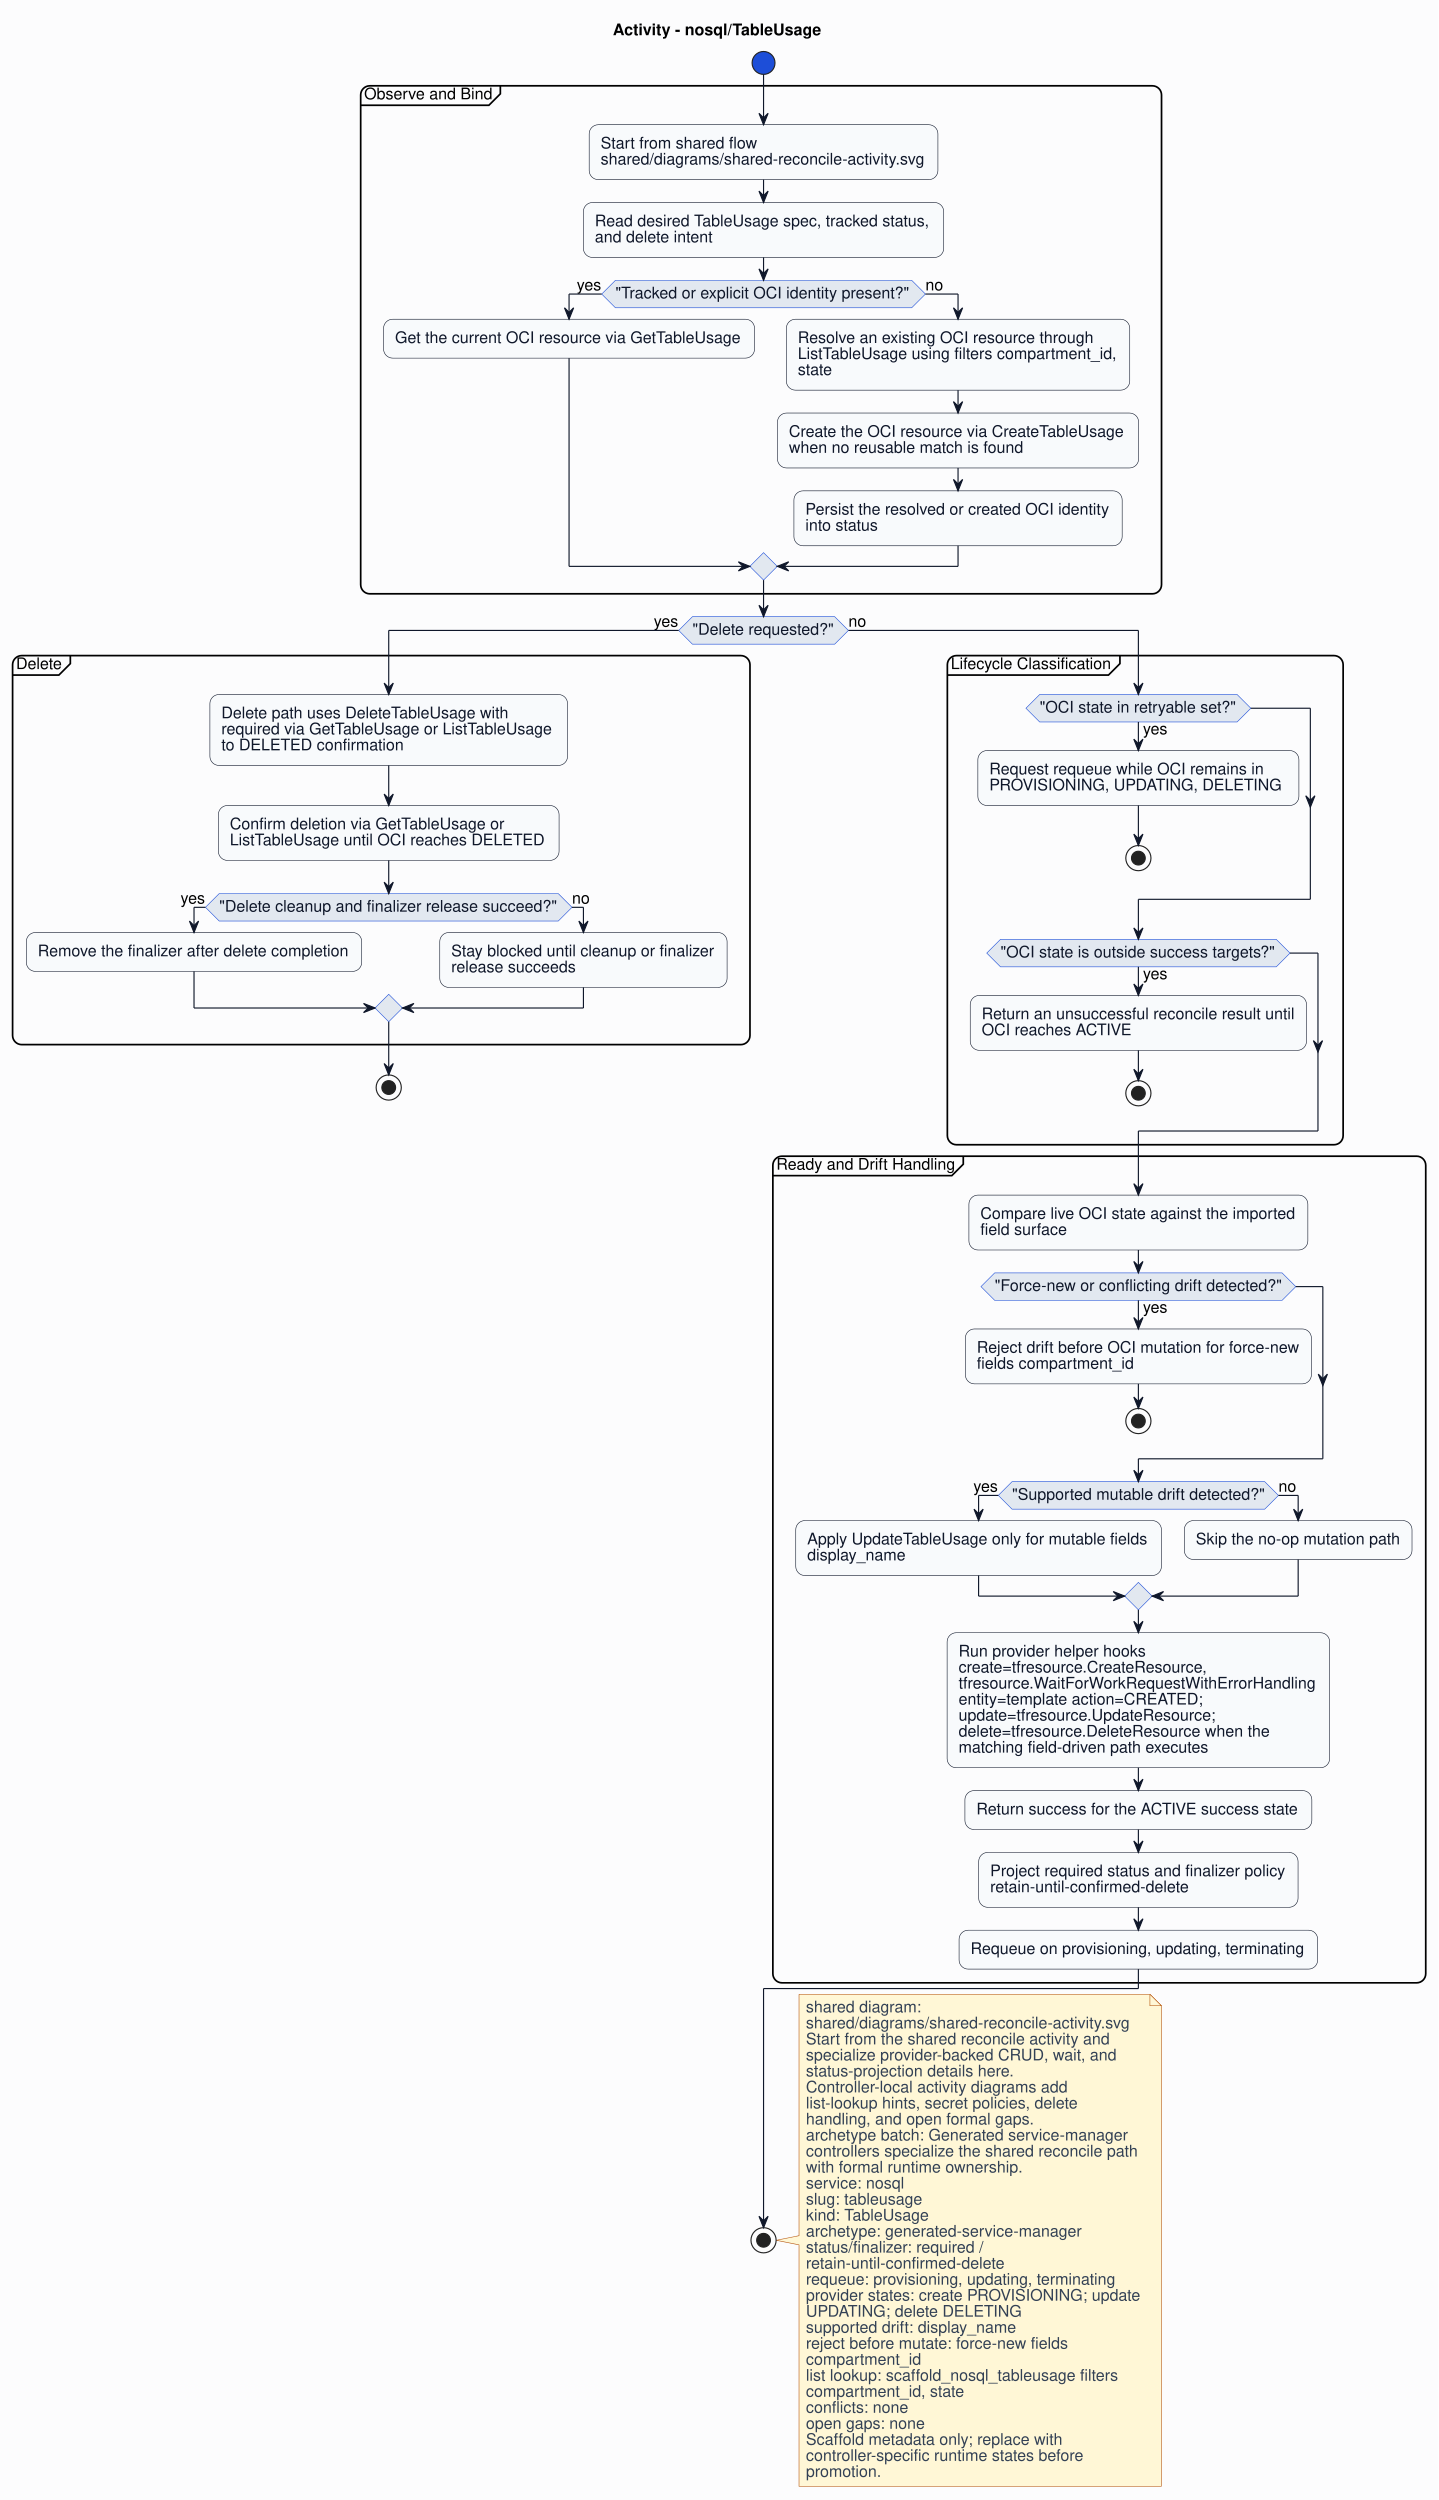
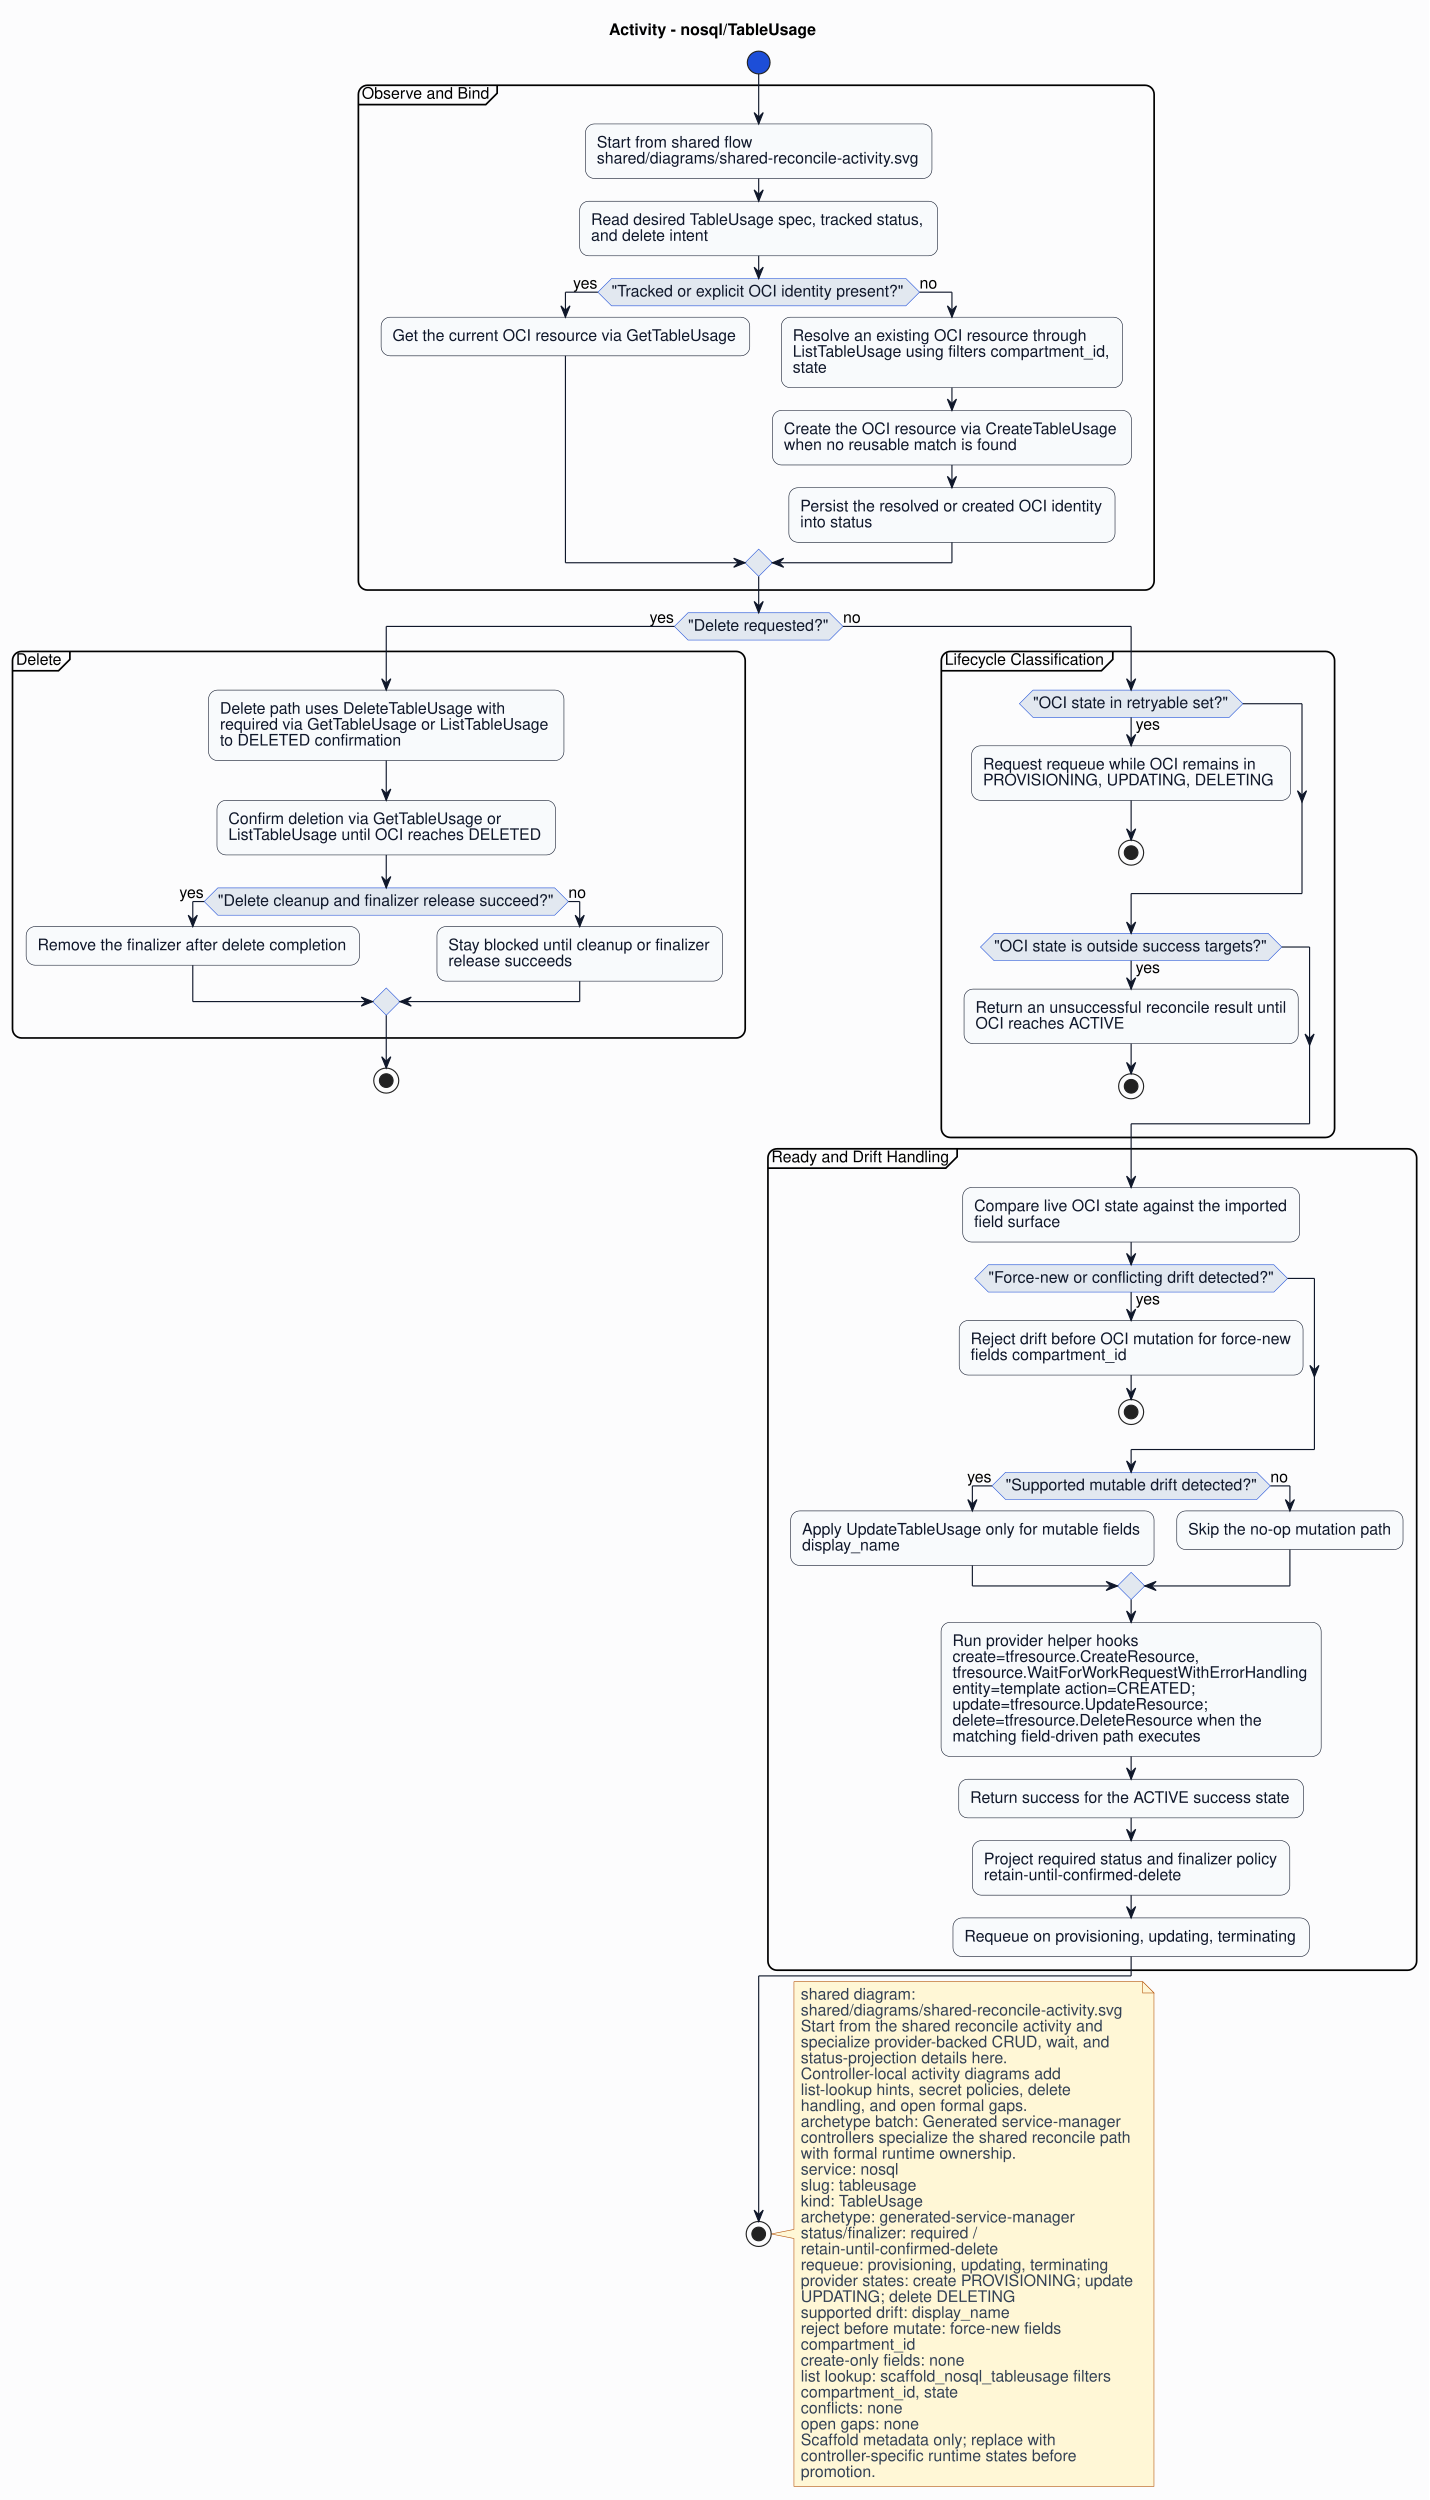
- <svg xmlns="http://www.w3.org/2000/svg" contentStyleType="text/css" data-diagram-type="ACTIVITY" height="2185px" preserveAspectRatio="none" style="width:1257px;height:2185px;background:#FCFCFD;" version="1.1" viewBox="0 0 1257 2185" width="1257px" zoomAndPan="magnify">
+ <svg xmlns="http://www.w3.org/2000/svg" contentStyleType="text/css" data-diagram-type="ACTIVITY" height="2199px" preserveAspectRatio="none" style="width:1257px;height:2199px;background:#FCFCFD;" version="1.1" viewBox="0 0 1257 2199" width="1257px" zoomAndPan="magnify">
  <defs />
  <g>
-     <rect fill="#FCFCFD" height="2185" style="stroke:none;stroke-width:1;" width="1257" x="0" y="0" />
+     <rect fill="#FCFCFD" height="2199" style="stroke:none;stroke-width:1;" width="1257" x="0" y="0" />
    <g class="title" data-source-line="10">
      <text fill="#000000" font-family="Helvetica" font-size="14" font-weight="bold" lengthAdjust="spacing" textLength="182.82" x="535.64" y="30.78">Activity - nosql/TableUsage</text>
    </g>
    <ellipse cx="667.343" cy="55" fill="#1D4ED8" rx="10" ry="10" style="stroke:#222222;stroke-width:1;" />
    <rect fill="none" height="444" rx="8" ry="8" style="stroke:#000000;stroke-width:1.5;" width="699.942" x="315.234" y="75" />
    <path d="M437.302,75 L437.302,82 L427.302,92 L315.234,92" fill="none" style="stroke:#000000;stroke-width:1.5;" />
    <text fill="#000000" font-family="Helvetica" font-size="14" lengthAdjust="spacing" textLength="112.068" x="318.234" y="86.78">Observe and Bind</text>
    <rect fill="#F8FAFC" height="48" rx="8" ry="8" style="stroke:#0F172A;stroke-width:0.5;" width="304.785" x="514.951" y="109" />
    <text fill="#0F172A" font-family="Helvetica" font-size="14" lengthAdjust="spacing" textLength="136.938" x="524.951" y="129.78">Start from shared flow</text>
    <text fill="#0F172A" font-family="Helvetica" font-size="14" lengthAdjust="spacing" textLength="284.785" x="524.951" y="143.78">shared/diagrams/shared-reconcile-activity.svg</text>
    <rect fill="#F8FAFC" height="48" rx="8" ry="8" style="stroke:#0F172A;stroke-width:0.5;" width="314.937" x="509.875" y="177" />
    <text fill="#0F172A" font-family="Helvetica" font-size="14" lengthAdjust="spacing" textLength="294.937" x="519.875" y="197.78">Read desired TableUsage spec, tracked status,</text>
    <text fill="#0F172A" font-family="Helvetica" font-size="14" lengthAdjust="spacing" textLength="103.53" x="519.875" y="211.78">and delete intent</text>
    <polygon fill="#E2E8F0" points="537.877,245,796.809,245,808.809,257,796.809,269,537.877,269,525.877,257,537.877,245" style="stroke:#1D4ED8;stroke-width:0.5;" />
    <text fill="#0F172A" font-family="Helvetica" font-size="14" lengthAdjust="spacing" textLength="258.932" x="537.877" y="260.78">"Tracked or explicit OCI identity present?"</text>
    <text fill="#000000" font-family="Helvetica" font-size="14" lengthAdjust="spacing" textLength="21.786" x="504.091" y="253.78">yes</text>
    <text fill="#000000" font-family="Helvetica" font-size="14" lengthAdjust="spacing" textLength="15.572" x="808.809" y="253.78">no</text>
    <rect fill="#F8FAFC" height="34" rx="8" ry="8" style="stroke:#0F172A;stroke-width:0.5;" width="324.247" x="335.234" y="279" />
    <text fill="#0F172A" font-family="Helvetica" font-size="14" lengthAdjust="spacing" textLength="304.247" x="345.234" y="299.78">Get the current OCI resource via GetTableUsage</text>
    <rect fill="#F8FAFC" height="62" rx="8" ry="8" style="stroke:#0F172A;stroke-width:0.5;" width="300.13" x="687.264" y="279" />
    <text fill="#0F172A" font-family="Helvetica" font-size="14" lengthAdjust="spacing" textLength="259.909" x="697.264" y="299.78">Resolve an existing OCI resource through</text>
    <text fill="#0F172A" font-family="Helvetica" font-size="14" lengthAdjust="spacing" textLength="280.13" x="697.264" y="313.78">ListTableUsage using filters compartment_id,</text>
    <text fill="#0F172A" font-family="Helvetica" font-size="14" lengthAdjust="spacing" textLength="30.352" x="697.264" y="327.78">state</text>
    <rect fill="#F8FAFC" height="48" rx="8" ry="8" style="stroke:#0F172A;stroke-width:0.5;" width="315.695" x="679.481" y="361" />
    <text fill="#0F172A" font-family="Helvetica" font-size="14" lengthAdjust="spacing" textLength="295.695" x="689.481" y="381.78">Create the OCI resource via CreateTableUsage</text>
    <text fill="#0F172A" font-family="Helvetica" font-size="14" lengthAdjust="spacing" textLength="205.461" x="689.481" y="395.78">when no reusable match is found</text>
    <rect fill="#F8FAFC" height="48" rx="8" ry="8" style="stroke:#0F172A;stroke-width:0.5;" width="286.896" x="693.881" y="429" />
    <text fill="#0F172A" font-family="Helvetica" font-size="14" lengthAdjust="spacing" textLength="266.896" x="703.881" y="449.78">Persist the resolved or created OCI identity</text>
    <text fill="#0F172A" font-family="Helvetica" font-size="14" lengthAdjust="spacing" textLength="63.813" x="703.881" y="463.78">into status</text>
    <polygon fill="#E2E8F0" points="667.343,483,679.343,495,667.343,507,655.343,495,667.343,483" style="stroke:#1D4ED8;stroke-width:0.5;" />
    <polygon fill="#E2E8F0" points="605.167,539,729.519,539,741.519,551,729.519,563,605.167,563,593.167,551,605.167,539" style="stroke:#1D4ED8;stroke-width:0.5;" />
    <text fill="#0F172A" font-family="Helvetica" font-size="14" lengthAdjust="spacing" textLength="124.353" x="605.167" y="554.78">"Delete requested?"</text>
    <text fill="#000000" font-family="Helvetica" font-size="14" lengthAdjust="spacing" textLength="21.786" x="571.381" y="547.78">yes</text>
    <text fill="#000000" font-family="Helvetica" font-size="14" lengthAdjust="spacing" textLength="15.572" x="741.519" y="547.78">no</text>
    <rect fill="none" height="340" rx="8" ry="8" style="stroke:#000000;stroke-width:1.5;" width="644.481" x="11" y="573" />
    <path d="M61.469,573 L61.469,580 L51.469,590 L11,590" fill="none" style="stroke:#000000;stroke-width:1.5;" />
    <text fill="#000000" font-family="Helvetica" font-size="14" lengthAdjust="spacing" textLength="40.469" x="14" y="584.78">Delete</text>
    <rect fill="#F8FAFC" height="62" rx="8" ry="8" style="stroke:#0F172A;stroke-width:0.5;" width="312.599" x="183.445" y="607" />
    <text fill="#0F172A" font-family="Helvetica" font-size="14" lengthAdjust="spacing" textLength="253.702" x="193.445" y="627.78">Delete path uses DeleteTableUsage with</text>
    <text fill="#0F172A" font-family="Helvetica" font-size="14" lengthAdjust="spacing" textLength="292.599" x="193.445" y="641.78">required via GetTableUsage or ListTableUsage</text>
    <text fill="#0F172A" font-family="Helvetica" font-size="14" lengthAdjust="spacing" textLength="160.282" x="193.445" y="655.78">to DELETED confirmation</text>
    <rect fill="#F8FAFC" height="48" rx="8" ry="8" style="stroke:#0F172A;stroke-width:0.5;" width="297.785" x="190.852" y="704" />
    <text fill="#0F172A" font-family="Helvetica" font-size="14" lengthAdjust="spacing" textLength="242.006" x="200.852" y="724.78">Confirm deletion via GetTableUsage or</text>
    <text fill="#0F172A" font-family="Helvetica" font-size="14" lengthAdjust="spacing" textLength="277.785" x="200.852" y="738.78">ListTableUsage until OCI reaches DELETED</text>
    <polygon fill="#E2E8F0" points="191.572,781,487.916,781,499.916,793,487.916,805,191.572,805,179.572,793,191.572,781" style="stroke:#1D4ED8;stroke-width:0.5;" />
    <text fill="#0F172A" font-family="Helvetica" font-size="14" lengthAdjust="spacing" textLength="296.345" x="191.572" y="796.78">"Delete cleanup and finalizer release succeed?"</text>
    <text fill="#000000" font-family="Helvetica" font-size="14" lengthAdjust="spacing" textLength="21.786" x="157.786" y="789.78">yes</text>
    <text fill="#000000" font-family="Helvetica" font-size="14" lengthAdjust="spacing" textLength="15.572" x="499.916" y="789.78">no</text>
    <rect fill="#F8FAFC" height="34" rx="8" ry="8" style="stroke:#0F172A;stroke-width:0.5;" width="293.144" x="23" y="815" />
    <text fill="#0F172A" font-family="Helvetica" font-size="14" lengthAdjust="spacing" textLength="273.144" x="33" y="835.78">Remove the finalizer after delete completion</text>
    <rect fill="#F8FAFC" height="48" rx="8" ry="8" style="stroke:#0F172A;stroke-width:0.5;" width="251.13" x="384.352" y="815" />
    <text fill="#0F172A" font-family="Helvetica" font-size="14" lengthAdjust="spacing" textLength="231.13" x="394.352" y="835.78">Stay blocked until cleanup or finalizer</text>
    <text fill="#0F172A" font-family="Helvetica" font-size="14" lengthAdjust="spacing" textLength="108.951" x="394.352" y="849.78">release succeeds</text>
    <polygon fill="#E2E8F0" points="339.744,869,351.744,881,339.744,893,327.744,881,339.744,869" style="stroke:#1D4ED8;stroke-width:0.5;" />
    <ellipse cx="339.744" cy="950.5" fill="none" rx="11" ry="11" style="stroke:#222222;stroke-width:1;" />
    <ellipse cx="339.744" cy="950.5" fill="#222222" rx="6" ry="6" style="stroke:#222222;stroke-width:1;" />
    <rect fill="none" height="427.5" rx="8" ry="8" style="stroke:#000000;stroke-width:1.5;" width="345.916" x="827.984" y="573" />
    <path d="M978.818,573 L978.818,580 L968.818,590 L827.984,590" fill="none" style="stroke:#000000;stroke-width:1.5;" />
    <text fill="#000000" font-family="Helvetica" font-size="14" lengthAdjust="spacing" textLength="140.834" x="830.984" y="584.78">Lifecycle Classification</text>
    <rect fill="#F8FAFC" height="48" rx="8" ry="8" style="stroke:#0F172A;stroke-width:0.5;" width="280.593" x="854.646" y="656" />
    <text fill="#0F172A" font-family="Helvetica" font-size="14" lengthAdjust="spacing" textLength="240.454" x="864.646" y="676.78">Request requeue while OCI remains in</text>
    <text fill="#0F172A" font-family="Helvetica" font-size="14" lengthAdjust="spacing" textLength="260.593" x="864.646" y="690.78">PROVISIONING, UPDATING, DELETING</text>
    <ellipse cx="994.942" cy="750" fill="none" rx="11" ry="11" style="stroke:#222222;stroke-width:1;" />
    <ellipse cx="994.942" cy="750" fill="#222222" rx="6" ry="6" style="stroke:#222222;stroke-width:1;" />
    <polygon fill="#E2E8F0" points="908.659,607,1081.225,607,1093.225,619,1081.225,631,908.659,631,896.659,619,908.659,607" style="stroke:#1D4ED8;stroke-width:0.5;" />
    <text fill="#000000" font-family="Helvetica" font-size="14" lengthAdjust="spacing" textLength="21.786" x="998.942" y="641.78">yes</text>
    <text fill="#0F172A" font-family="Helvetica" font-size="14" lengthAdjust="spacing" textLength="172.566" x="908.659" y="622.78">"OCI state in retryable set?"</text>
    <rect fill="#F8FAFC" height="48" rx="8" ry="8" style="stroke:#0F172A;stroke-width:0.5;" width="293.916" x="847.984" y="870" />
    <text fill="#0F172A" font-family="Helvetica" font-size="14" lengthAdjust="spacing" textLength="273.916" x="857.984" y="890.78">Return an unsuccessful reconcile result until</text>
    <text fill="#0F172A" font-family="Helvetica" font-size="14" lengthAdjust="spacing" textLength="133.041" x="857.984" y="904.78">OCI reaches ACTIVE</text>
    <ellipse cx="994.942" cy="955.5" fill="none" rx="11" ry="11" style="stroke:#222222;stroke-width:1;" />
    <ellipse cx="994.942" cy="955.5" fill="#222222" rx="6" ry="6" style="stroke:#222222;stroke-width:1;" />
    <polygon fill="#E2E8F0" points="874.421,821,1115.463,821,1127.463,833,1115.463,845,874.421,845,862.421,833,874.421,821" style="stroke:#1D4ED8;stroke-width:0.5;" />
    <text fill="#000000" font-family="Helvetica" font-size="14" lengthAdjust="spacing" textLength="21.786" x="998.942" y="855.78">yes</text>
    <text fill="#0F172A" font-family="Helvetica" font-size="14" lengthAdjust="spacing" textLength="241.042" x="874.421" y="836.78">"OCI state is outside success targets?"</text>
    <rect fill="none" height="722.5" rx="8" ry="8" style="stroke:#000000;stroke-width:1.5;" width="570.618" x="675.481" y="1010.5" />
    <path d="M841.901,1010.5 L841.901,1017.5 L831.901,1027.5 L675.481,1027.5" fill="none" style="stroke:#000000;stroke-width:1.5;" />
    <text fill="#000000" font-family="Helvetica" font-size="14" lengthAdjust="spacing" textLength="156.42" x="678.481" y="1022.28">Ready and Drift Handling</text>
    <rect fill="#F8FAFC" height="48" rx="8" ry="8" style="stroke:#0F172A;stroke-width:0.5;" width="296.24" x="846.822" y="1044.5" />
    <text fill="#0F172A" font-family="Helvetica" font-size="14" lengthAdjust="spacing" textLength="276.24" x="856.822" y="1065.28">Compare live OCI state against the imported</text>
    <text fill="#0F172A" font-family="Helvetica" font-size="14" lengthAdjust="spacing" textLength="75.482" x="856.822" y="1079.28">field surface</text>
    <rect fill="#F8FAFC" height="48" rx="8" ry="8" style="stroke:#0F172A;stroke-width:0.5;" width="302.447" x="843.718" y="1161.5" />
    <text fill="#0F172A" font-family="Helvetica" font-size="14" lengthAdjust="spacing" textLength="282.447" x="853.718" y="1182.28">Reject drift before OCI mutation for force-new</text>
    <text fill="#0F172A" font-family="Helvetica" font-size="14" lengthAdjust="spacing" textLength="136.951" x="853.718" y="1196.28">fields compartment_id</text>
    <ellipse cx="994.942" cy="1242" fill="none" rx="11" ry="11" style="stroke:#222222;stroke-width:1;" />
    <ellipse cx="994.942" cy="1242" fill="#222222" rx="6" ry="6" style="stroke:#222222;stroke-width:1;" />
    <polygon fill="#E2E8F0" points="869.359,1112.5,1120.525,1112.5,1132.525,1124.5,1120.525,1136.5,869.359,1136.5,857.359,1124.5,869.359,1112.5" style="stroke:#1D4ED8;stroke-width:0.5;" />
    <text fill="#000000" font-family="Helvetica" font-size="14" lengthAdjust="spacing" textLength="21.786" x="998.942" y="1147.28">yes</text>
    <text fill="#0F172A" font-family="Helvetica" font-size="14" lengthAdjust="spacing" textLength="251.166" x="869.359" y="1128.28">"Force-new or conflicting drift detected?"</text>
    <polygon fill="#E2E8F0" points="884.514,1295,1105.37,1295,1117.37,1307,1105.37,1319,884.514,1319,872.514,1307,884.514,1295" style="stroke:#1D4ED8;stroke-width:0.5;" />
    <text fill="#0F172A" font-family="Helvetica" font-size="14" lengthAdjust="spacing" textLength="220.856" x="884.514" y="1310.78">"Supported mutable drift detected?"</text>
    <text fill="#000000" font-family="Helvetica" font-size="14" lengthAdjust="spacing" textLength="21.786" x="850.728" y="1303.78">yes</text>
    <text fill="#000000" font-family="Helvetica" font-size="14" lengthAdjust="spacing" textLength="15.572" x="1117.37" y="1303.78">no</text>
    <rect fill="#F8FAFC" height="48" rx="8" ry="8" style="stroke:#0F172A;stroke-width:0.5;" width="319.612" x="695.481" y="1329" />
    <text fill="#0F172A" font-family="Helvetica" font-size="14" lengthAdjust="spacing" textLength="299.612" x="705.481" y="1349.78">Apply UpdateTableUsage only for mutable fields</text>
    <text fill="#0F172A" font-family="Helvetica" font-size="14" lengthAdjust="spacing" textLength="86.386" x="705.481" y="1363.78">display_name</text>
    <rect fill="#F8FAFC" height="34" rx="8" ry="8" style="stroke:#0F172A;stroke-width:0.5;" width="199.006" x="1035.094" y="1329" />
    <text fill="#0F172A" font-family="Helvetica" font-size="14" lengthAdjust="spacing" textLength="179.006" x="1045.094" y="1349.78">Skip the no-op mutation path</text>
    <polygon fill="#E2E8F0" points="994.942,1383,1006.942,1395,994.942,1407,982.942,1395,994.942,1383" style="stroke:#1D4ED8;stroke-width:0.5;" />
    <rect fill="#F8FAFC" height="118" rx="8" ry="8" style="stroke:#0F172A;stroke-width:0.5;" width="334.316" x="827.784" y="1427" />
    <text fill="#0F172A" font-family="Helvetica" font-size="14" lengthAdjust="spacing" textLength="164.206" x="837.784" y="1447.78">Run provider helper hooks</text>
    <text fill="#0F172A" font-family="Helvetica" font-size="14" lengthAdjust="spacing" textLength="219.051" x="837.784" y="1461.78">create=tfresource.CreateResource,</text>
    <text fill="#0F172A" font-family="Helvetica" font-size="14" lengthAdjust="spacing" textLength="314.316" x="837.784" y="1475.78">tfresource.WaitForWorkRequestWithErrorHandling</text>
    <text fill="#0F172A" font-family="Helvetica" font-size="14" lengthAdjust="spacing" textLength="215.544" x="837.784" y="1489.78">entity=template action=CREATED;</text>
    <text fill="#0F172A" font-family="Helvetica" font-size="14" lengthAdjust="spacing" textLength="226.085" x="837.784" y="1503.78">update=tfresource.UpdateResource;</text>
    <text fill="#0F172A" font-family="Helvetica" font-size="14" lengthAdjust="spacing" textLength="273.554" x="837.784" y="1517.78">delete=tfresource.DeleteResource when the</text>
    <text fill="#0F172A" font-family="Helvetica" font-size="14" lengthAdjust="spacing" textLength="220.233" x="837.784" y="1531.78">matching field-driven path executes</text>
    <rect fill="#F8FAFC" height="34" rx="8" ry="8" style="stroke:#0F172A;stroke-width:0.5;" width="303.22" x="843.332" y="1565" />
    <text fill="#0F172A" font-family="Helvetica" font-size="14" lengthAdjust="spacing" textLength="283.22" x="853.332" y="1585.78">Return success for the ACTIVE success state</text>
    <rect fill="#F8FAFC" height="48" rx="8" ry="8" style="stroke:#0F172A;stroke-width:0.5;" width="279.13" x="855.377" y="1619" />
    <text fill="#0F172A" font-family="Helvetica" font-size="14" lengthAdjust="spacing" textLength="259.13" x="865.377" y="1639.78">Project required status and finalizer policy</text>
    <text fill="#0F172A" font-family="Helvetica" font-size="14" lengthAdjust="spacing" textLength="174.303" x="865.377" y="1653.78">retain-until-confirmed-delete</text>
    <rect fill="#F8FAFC" height="34" rx="8" ry="8" style="stroke:#0F172A;stroke-width:0.5;" width="313.419" x="838.233" y="1687" />
    <text fill="#0F172A" font-family="Helvetica" font-size="14" lengthAdjust="spacing" textLength="293.419" x="848.233" y="1707.78">Requeue on provisioning, updating, terminating</text>
-     <path d="M698.343,1743 L698.343,1954 L678.343,1958 L698.343,1962 L698.343,2173 A0,0 0 0 0 698.343,2173 L1015.025,2173 A0,0 0 0 0 1015.025,2173 L1015.025,1753 L1005.025,1743 L698.343,1743 A0,0 0 0 0 698.343,1743" fill="#FFF7D6" style="stroke:#B45309;stroke-width:0.5;" />
+     <path d="M698.343,1743 L698.343,1961 L678.343,1965 L698.343,1969 L698.343,2187 A0,0 0 0 0 698.343,2187 L1015.025,2187 A0,0 0 0 0 1015.025,2187 L1015.025,1753 L1005.025,1743 L698.343,1743 A0,0 0 0 0 698.343,1743" fill="#FFF7D6" style="stroke:#B45309;stroke-width:0.5;" />
    <path d="M1005.025,1743 L1005.025,1753 L1015.025,1753 L1005.025,1743" fill="#FFF7D6" style="stroke:#B45309;stroke-width:0.5;" />
    <text fill="#334155" font-family="Helvetica" font-size="14" lengthAdjust="spacing" textLength="101.165" x="704.343" y="1758.78">shared diagram:</text>
    <text fill="#334155" font-family="Helvetica" font-size="14" lengthAdjust="spacing" textLength="284.785" x="704.343" y="1772.78">shared/diagrams/shared-reconcile-activity.svg</text>
    <text fill="#334155" font-family="Helvetica" font-size="14" lengthAdjust="spacing" textLength="265.344" x="704.343" y="1786.78">Start from the shared reconcile activity and</text>
    <text fill="#334155" font-family="Helvetica" font-size="14" lengthAdjust="spacing" textLength="273.896" x="704.343" y="1800.78">specialize provider-backed CRUD, wait, and</text>
    <text fill="#334155" font-family="Helvetica" font-size="14" lengthAdjust="spacing" textLength="182.875" x="704.343" y="1814.78">status-projection details here.</text>
    <text fill="#334155" font-family="Helvetica" font-size="14" lengthAdjust="spacing" textLength="229.537" x="704.343" y="1828.78">Controller-local activity diagrams add</text>
    <text fill="#334155" font-family="Helvetica" font-size="14" lengthAdjust="spacing" textLength="238.895" x="704.343" y="1842.78">list-lookup hints, secret policies, delete</text>
    <text fill="#334155" font-family="Helvetica" font-size="14" lengthAdjust="spacing" textLength="200.033" x="704.343" y="1856.78">handling, and open formal gaps.</text>
    <text fill="#334155" font-family="Helvetica" font-size="14" lengthAdjust="spacing" textLength="281.709" x="704.343" y="1870.78">archetype batch: Generated service-manager</text>
    <text fill="#334155" font-family="Helvetica" font-size="14" lengthAdjust="spacing" textLength="291.047" x="704.343" y="1884.78">controllers specialize the shared reconcile path</text>
    <text fill="#334155" font-family="Helvetica" font-size="14" lengthAdjust="spacing" textLength="189.848" x="704.343" y="1898.78">with formal runtime ownership.</text>
    <text fill="#334155" font-family="Helvetica" font-size="14" lengthAdjust="spacing" textLength="85.593" x="704.343" y="1912.78">service: nosql</text>
    <text fill="#334155" font-family="Helvetica" font-size="14" lengthAdjust="spacing" textLength="101.965" x="704.343" y="1926.78">slug: tableusage</text>
    <text fill="#334155" font-family="Helvetica" font-size="14" lengthAdjust="spacing" textLength="108.951" x="704.343" y="1940.78">kind: TableUsage</text>
    <text fill="#334155" font-family="Helvetica" font-size="14" lengthAdjust="spacing" textLength="241.24" x="704.343" y="1954.78">archetype: generated-service-manager</text>
    <text fill="#334155" font-family="Helvetica" font-size="14" lengthAdjust="spacing" textLength="156.406" x="704.343" y="1968.78">status/finalizer: required /</text>
    <text fill="#334155" font-family="Helvetica" font-size="14" lengthAdjust="spacing" textLength="174.303" x="704.343" y="1982.78">retain-until-confirmed-delete</text>
    <text fill="#334155" font-family="Helvetica" font-size="14" lengthAdjust="spacing" textLength="272.398" x="704.343" y="1996.78">requeue: provisioning, updating, terminating</text>
    <text fill="#334155" font-family="Helvetica" font-size="14" lengthAdjust="spacing" textLength="295.682" x="704.343" y="2010.78">provider states: create PROVISIONING; update</text>
    <text fill="#334155" font-family="Helvetica" font-size="14" lengthAdjust="spacing" textLength="192.165" x="704.343" y="2024.78">UPDATING; delete DELETING</text>
    <text fill="#334155" font-family="Helvetica" font-size="14" lengthAdjust="spacing" textLength="183.661" x="704.343" y="2038.78">supported drift: display_name</text>
    <text fill="#334155" font-family="Helvetica" font-size="14" lengthAdjust="spacing" textLength="230.33" x="704.343" y="2052.78">reject before mutate: force-new fields</text>
    <text fill="#334155" font-family="Helvetica" font-size="14" lengthAdjust="spacing" textLength="100.379" x="704.343" y="2066.78">compartment_id</text>
-     <text fill="#334155" font-family="Helvetica" font-size="14" lengthAdjust="spacing" textLength="273.164" x="704.343" y="2080.78">list lookup: scaffold_nosql_tableusage filters</text>
-     <text fill="#334155" font-family="Helvetica" font-size="14" lengthAdjust="spacing" textLength="138.51" x="704.343" y="2094.78">compartment_id, state</text>
-     <text fill="#334155" font-family="Helvetica" font-size="14" lengthAdjust="spacing" textLength="89.496" x="704.343" y="2108.78">conflicts: none</text>
-     <text fill="#334155" font-family="Helvetica" font-size="14" lengthAdjust="spacing" textLength="104.316" x="704.343" y="2122.78">open gaps: none</text>
-     <text fill="#334155" font-family="Helvetica" font-size="14" lengthAdjust="spacing" textLength="224.902" x="704.343" y="2136.78">Scaffold metadata only; replace with</text>
-     <text fill="#334155" font-family="Helvetica" font-size="14" lengthAdjust="spacing" textLength="244.323" x="704.343" y="2150.78">controller-specific runtime states before</text>
-     <text fill="#334155" font-family="Helvetica" font-size="14" lengthAdjust="spacing" textLength="66.144" x="704.343" y="2164.78">promotion.</text>
-     <ellipse cx="667.343" cy="1958" fill="none" rx="11" ry="11" style="stroke:#222222;stroke-width:1;" />
-     <ellipse cx="667.343" cy="1958" fill="#222222" rx="6" ry="6" style="stroke:#222222;stroke-width:1;" />
+     <text fill="#334155" font-family="Helvetica" font-size="14" lengthAdjust="spacing" textLength="144.751" x="704.343" y="2080.78">create-only fields: none</text>
+     <text fill="#334155" font-family="Helvetica" font-size="14" lengthAdjust="spacing" textLength="273.164" x="704.343" y="2094.78">list lookup: scaffold_nosql_tableusage filters</text>
+     <text fill="#334155" font-family="Helvetica" font-size="14" lengthAdjust="spacing" textLength="138.51" x="704.343" y="2108.78">compartment_id, state</text>
+     <text fill="#334155" font-family="Helvetica" font-size="14" lengthAdjust="spacing" textLength="89.496" x="704.343" y="2122.78">conflicts: none</text>
+     <text fill="#334155" font-family="Helvetica" font-size="14" lengthAdjust="spacing" textLength="104.316" x="704.343" y="2136.78">open gaps: none</text>
+     <text fill="#334155" font-family="Helvetica" font-size="14" lengthAdjust="spacing" textLength="224.902" x="704.343" y="2150.78">Scaffold metadata only; replace with</text>
+     <text fill="#334155" font-family="Helvetica" font-size="14" lengthAdjust="spacing" textLength="244.323" x="704.343" y="2164.78">controller-specific runtime states before</text>
+     <text fill="#334155" font-family="Helvetica" font-size="14" lengthAdjust="spacing" textLength="66.144" x="704.343" y="2178.78">promotion.</text>
+     <ellipse cx="667.343" cy="1965" fill="none" rx="11" ry="11" style="stroke:#222222;stroke-width:1;" />
+     <ellipse cx="667.343" cy="1965" fill="#222222" rx="6" ry="6" style="stroke:#222222;stroke-width:1;" />
    <line style="stroke:#0F172A;stroke-width:1;" x1="667.343" x2="667.343" y1="157" y2="177" />
    <polygon fill="#0F172A" points="663.343,167,667.343,177,671.343,167,667.343,171" style="stroke:#0F172A;stroke-width:1;" />
    <line style="stroke:#0F172A;stroke-width:1;" x1="837.329" x2="837.329" y1="341" y2="361" />
    <polygon fill="#0F172A" points="833.329,351,837.329,361,841.329,351,837.329,355" style="stroke:#0F172A;stroke-width:1;" />
    <line style="stroke:#0F172A;stroke-width:1;" x1="837.329" x2="837.329" y1="409" y2="429" />
    <polygon fill="#0F172A" points="833.329,419,837.329,429,841.329,419,837.329,423" style="stroke:#0F172A;stroke-width:1;" />
    <line style="stroke:#0F172A;stroke-width:1;" x1="525.877" x2="497.358" y1="257" y2="257" />
    <line style="stroke:#0F172A;stroke-width:1;" x1="497.358" x2="497.358" y1="257" y2="279" />
    <polygon fill="#0F172A" points="493.358,269,497.358,279,501.358,269,497.358,273" style="stroke:#0F172A;stroke-width:1;" />
    <line style="stroke:#0F172A;stroke-width:1;" x1="808.809" x2="837.329" y1="257" y2="257" />
    <line style="stroke:#0F172A;stroke-width:1;" x1="837.329" x2="837.329" y1="257" y2="279" />
    <polygon fill="#0F172A" points="833.329,269,837.329,279,841.329,269,837.329,273" style="stroke:#0F172A;stroke-width:1;" />
    <line style="stroke:#0F172A;stroke-width:1;" x1="497.358" x2="497.358" y1="313" y2="495" />
    <line style="stroke:#0F172A;stroke-width:1;" x1="497.358" x2="655.343" y1="495" y2="495" />
    <polygon fill="#0F172A" points="645.343,491,655.343,495,645.343,499,649.343,495" style="stroke:#0F172A;stroke-width:1;" />
    <line style="stroke:#0F172A;stroke-width:1;" x1="837.329" x2="837.329" y1="477" y2="495" />
    <line style="stroke:#0F172A;stroke-width:1;" x1="837.329" x2="679.343" y1="495" y2="495" />
    <polygon fill="#0F172A" points="689.343,491,679.343,495,689.343,499,685.343,495" style="stroke:#0F172A;stroke-width:1;" />
    <line style="stroke:#0F172A;stroke-width:1;" x1="667.343" x2="667.343" y1="225" y2="245" />
    <polygon fill="#0F172A" points="663.343,235,667.343,245,671.343,235,667.343,239" style="stroke:#0F172A;stroke-width:1;" />
    <line style="stroke:#0F172A;stroke-width:1;" x1="667.343" x2="667.343" y1="65" y2="109" />
    <polygon fill="#0F172A" points="663.343,99,667.343,109,671.343,99,667.343,103" style="stroke:#0F172A;stroke-width:1;" />
    <line style="stroke:#0F172A;stroke-width:1;" x1="339.744" x2="339.744" y1="669" y2="704" />
    <polygon fill="#0F172A" points="335.744,694,339.744,704,343.744,694,339.744,698" style="stroke:#0F172A;stroke-width:1;" />
    <line style="stroke:#0F172A;stroke-width:1;" x1="179.572" x2="169.572" y1="793" y2="793" />
    <line style="stroke:#0F172A;stroke-width:1;" x1="169.572" x2="169.572" y1="793" y2="815" />
    <polygon fill="#0F172A" points="165.572,805,169.572,815,173.572,805,169.572,809" style="stroke:#0F172A;stroke-width:1;" />
    <line style="stroke:#0F172A;stroke-width:1;" x1="499.916" x2="509.916" y1="793" y2="793" />
    <line style="stroke:#0F172A;stroke-width:1;" x1="509.916" x2="509.916" y1="793" y2="815" />
    <polygon fill="#0F172A" points="505.916,805,509.916,815,513.917,805,509.916,809" style="stroke:#0F172A;stroke-width:1;" />
    <line style="stroke:#0F172A;stroke-width:1;" x1="169.572" x2="169.572" y1="849" y2="881" />
    <line style="stroke:#0F172A;stroke-width:1;" x1="169.572" x2="327.744" y1="881" y2="881" />
    <polygon fill="#0F172A" points="317.744,877,327.744,881,317.744,885,321.744,881" style="stroke:#0F172A;stroke-width:1;" />
    <line style="stroke:#0F172A;stroke-width:1;" x1="509.916" x2="509.916" y1="863" y2="881" />
    <line style="stroke:#0F172A;stroke-width:1;" x1="509.916" x2="351.744" y1="881" y2="881" />
    <polygon fill="#0F172A" points="361.744,877,351.744,881,361.744,885,357.744,881" style="stroke:#0F172A;stroke-width:1;" />
    <line style="stroke:#0F172A;stroke-width:1;" x1="339.744" x2="339.744" y1="752" y2="781" />
    <polygon fill="#0F172A" points="335.744,771,339.744,781,343.744,771,339.744,775" style="stroke:#0F172A;stroke-width:1;" />
    <line style="stroke:#0F172A;stroke-width:1;" x1="339.744" x2="339.744" y1="893" y2="939.5" />
    <polygon fill="#0F172A" points="335.744,929.5,339.744,939.5,343.744,929.5,339.744,933.5" style="stroke:#0F172A;stroke-width:1;" />
    <line style="stroke:#0F172A;stroke-width:1;" x1="994.942" x2="994.942" y1="704" y2="739" />
    <polygon fill="#0F172A" points="990.942,729,994.942,739,998.942,729,994.942,733" style="stroke:#0F172A;stroke-width:1;" />
    <line style="stroke:#0F172A;stroke-width:1;" x1="994.942" x2="994.942" y1="631" y2="656" />
    <polygon fill="#0F172A" points="990.942,646,994.942,656,998.942,646,994.942,650" style="stroke:#0F172A;stroke-width:1;" />
    <line style="stroke:#0F172A;stroke-width:1;" x1="1093.225" x2="1145.238" y1="619" y2="619" />
    <polygon fill="#0F172A" points="1141.238,695.5,1145.238,705.5,1149.238,695.5,1145.238,699.5" style="stroke:#0F172A;stroke-width:1;" />
    <line style="stroke:#0F172A;stroke-width:1;" x1="1145.238" x2="1145.238" y1="619" y2="786" />
    <line style="stroke:#0F172A;stroke-width:1;" x1="1145.238" x2="994.942" y1="786" y2="786" />
    <line style="stroke:#0F172A;stroke-width:1;" x1="994.942" x2="994.942" y1="786" y2="821" />
    <polygon fill="#0F172A" points="990.942,811,994.942,821,998.942,811,994.942,815" style="stroke:#0F172A;stroke-width:1;" />
    <line style="stroke:#0F172A;stroke-width:1;" x1="994.942" x2="994.942" y1="918" y2="944.5" />
    <polygon fill="#0F172A" points="990.942,934.5,994.942,944.5,998.942,934.5,994.942,938.5" style="stroke:#0F172A;stroke-width:1;" />
    <line style="stroke:#0F172A;stroke-width:1;" x1="994.942" x2="994.942" y1="845" y2="870" />
    <polygon fill="#0F172A" points="990.942,860,994.942,870,998.942,860,994.942,864" style="stroke:#0F172A;stroke-width:1;" />
    <line style="stroke:#0F172A;stroke-width:1;" x1="1127.463" x2="1151.9" y1="833" y2="833" />
    <polygon fill="#0F172A" points="1147.9,909.5,1151.9,919.5,1155.9,909.5,1151.9,913.5" style="stroke:#0F172A;stroke-width:1;" />
    <line style="stroke:#0F172A;stroke-width:1;" x1="1151.9" x2="1151.9" y1="833" y2="988.5" />
    <line style="stroke:#0F172A;stroke-width:1;" x1="1151.9" x2="994.942" y1="988.5" y2="988.5" />
    <line style="stroke:#0F172A;stroke-width:1;" x1="994.942" x2="994.942" y1="988.5" y2="1044.5" />
    <polygon fill="#0F172A" points="990.942,1034.5,994.942,1044.5,998.942,1034.5,994.942,1038.5" style="stroke:#0F172A;stroke-width:1;" />
    <line style="stroke:#0F172A;stroke-width:1;" x1="994.942" x2="994.942" y1="1209.5" y2="1231" />
    <polygon fill="#0F172A" points="990.942,1221,994.942,1231,998.942,1221,994.942,1225" style="stroke:#0F172A;stroke-width:1;" />
    <line style="stroke:#0F172A;stroke-width:1;" x1="994.942" x2="994.942" y1="1136.5" y2="1161.5" />
    <polygon fill="#0F172A" points="990.942,1151.5,994.942,1161.5,998.942,1151.5,994.942,1155.5" style="stroke:#0F172A;stroke-width:1;" />
    <line style="stroke:#0F172A;stroke-width:1;" x1="1132.525" x2="1156.166" y1="1124.5" y2="1124.5" />
    <polygon fill="#0F172A" points="1152.166,1201,1156.166,1211,1160.166,1201,1156.166,1205" style="stroke:#0F172A;stroke-width:1;" />
    <line style="stroke:#0F172A;stroke-width:1;" x1="1156.166" x2="1156.166" y1="1124.5" y2="1275" />
    <line style="stroke:#0F172A;stroke-width:1;" x1="1156.166" x2="994.942" y1="1275" y2="1275" />
    <line style="stroke:#0F172A;stroke-width:1;" x1="994.942" x2="994.942" y1="1275" y2="1295" />
    <polygon fill="#0F172A" points="990.942,1285,994.942,1295,998.942,1285,994.942,1289" style="stroke:#0F172A;stroke-width:1;" />
    <line style="stroke:#0F172A;stroke-width:1;" x1="994.942" x2="994.942" y1="1092.5" y2="1112.5" />
    <polygon fill="#0F172A" points="990.942,1102.5,994.942,1112.5,998.942,1102.5,994.942,1106.5" style="stroke:#0F172A;stroke-width:1;" />
    <line style="stroke:#0F172A;stroke-width:1;" x1="872.514" x2="855.288" y1="1307" y2="1307" />
    <line style="stroke:#0F172A;stroke-width:1;" x1="855.288" x2="855.288" y1="1307" y2="1329" />
    <polygon fill="#0F172A" points="851.288,1319,855.288,1329,859.288,1319,855.288,1323" style="stroke:#0F172A;stroke-width:1;" />
    <line style="stroke:#0F172A;stroke-width:1;" x1="1117.37" x2="1134.597" y1="1307" y2="1307" />
    <line style="stroke:#0F172A;stroke-width:1;" x1="1134.597" x2="1134.597" y1="1307" y2="1329" />
    <polygon fill="#0F172A" points="1130.597,1319,1134.597,1329,1138.597,1319,1134.597,1323" style="stroke:#0F172A;stroke-width:1;" />
    <line style="stroke:#0F172A;stroke-width:1;" x1="855.288" x2="855.288" y1="1377" y2="1395" />
    <line style="stroke:#0F172A;stroke-width:1;" x1="855.288" x2="982.942" y1="1395" y2="1395" />
    <polygon fill="#0F172A" points="972.942,1391,982.942,1395,972.942,1399,976.942,1395" style="stroke:#0F172A;stroke-width:1;" />
    <line style="stroke:#0F172A;stroke-width:1;" x1="1134.597" x2="1134.597" y1="1363" y2="1395" />
    <line style="stroke:#0F172A;stroke-width:1;" x1="1134.597" x2="1006.942" y1="1395" y2="1395" />
    <polygon fill="#0F172A" points="1016.942,1391,1006.942,1395,1016.942,1399,1012.942,1395" style="stroke:#0F172A;stroke-width:1;" />
    <line style="stroke:#0F172A;stroke-width:1;" x1="994.942" x2="994.942" y1="1407" y2="1427" />
    <polygon fill="#0F172A" points="990.942,1417,994.942,1427,998.942,1417,994.942,1421" style="stroke:#0F172A;stroke-width:1;" />
    <line style="stroke:#0F172A;stroke-width:1;" x1="994.942" x2="994.942" y1="1545" y2="1565" />
    <polygon fill="#0F172A" points="990.942,1555,994.942,1565,998.942,1555,994.942,1559" style="stroke:#0F172A;stroke-width:1;" />
    <line style="stroke:#0F172A;stroke-width:1;" x1="994.942" x2="994.942" y1="1599" y2="1619" />
    <polygon fill="#0F172A" points="990.942,1609,994.942,1619,998.942,1609,994.942,1613" style="stroke:#0F172A;stroke-width:1;" />
    <line style="stroke:#0F172A;stroke-width:1;" x1="994.942" x2="994.942" y1="1667" y2="1687" />
    <polygon fill="#0F172A" points="990.942,1677,994.942,1687,998.942,1677,994.942,1681" style="stroke:#0F172A;stroke-width:1;" />
    <line style="stroke:#0F172A;stroke-width:1;" x1="593.167" x2="339.744" y1="551" y2="551" />
    <line style="stroke:#0F172A;stroke-width:1;" x1="339.744" x2="339.744" y1="551" y2="607" />
    <polygon fill="#0F172A" points="335.744,597,339.744,607,343.744,597,339.744,601" style="stroke:#0F172A;stroke-width:1;" />
    <line style="stroke:#0F172A;stroke-width:1;" x1="741.519" x2="994.942" y1="551" y2="551" />
    <line style="stroke:#0F172A;stroke-width:1;" x1="994.942" x2="994.942" y1="551" y2="607" />
    <polygon fill="#0F172A" points="990.942,597,994.942,607,998.942,597,994.942,601" style="stroke:#0F172A;stroke-width:1;" />
    <line style="stroke:#0F172A;stroke-width:1;" x1="994.942" x2="994.942" y1="1721" y2="1738" />
    <line style="stroke:#0F172A;stroke-width:1;" x1="994.942" x2="667.343" y1="1738" y2="1738" />
-     <line style="stroke:#0F172A;stroke-width:1;" x1="667.343" x2="667.343" y1="1738" y2="1947" />
-     <polygon fill="#0F172A" points="663.343,1937,667.343,1947,671.343,1937,667.343,1941" style="stroke:#0F172A;stroke-width:1;" />
+     <line style="stroke:#0F172A;stroke-width:1;" x1="667.343" x2="667.343" y1="1738" y2="1954" />
+     <polygon fill="#0F172A" points="663.343,1944,667.343,1954,671.343,1944,667.343,1948" style="stroke:#0F172A;stroke-width:1;" />
    <line style="stroke:#0F172A;stroke-width:1;" x1="667.343" x2="667.343" y1="507" y2="539" />
    <polygon fill="#0F172A" points="663.343,529,667.343,539,671.343,529,667.343,533" style="stroke:#0F172A;stroke-width:1;" />
  </g>
</svg>
